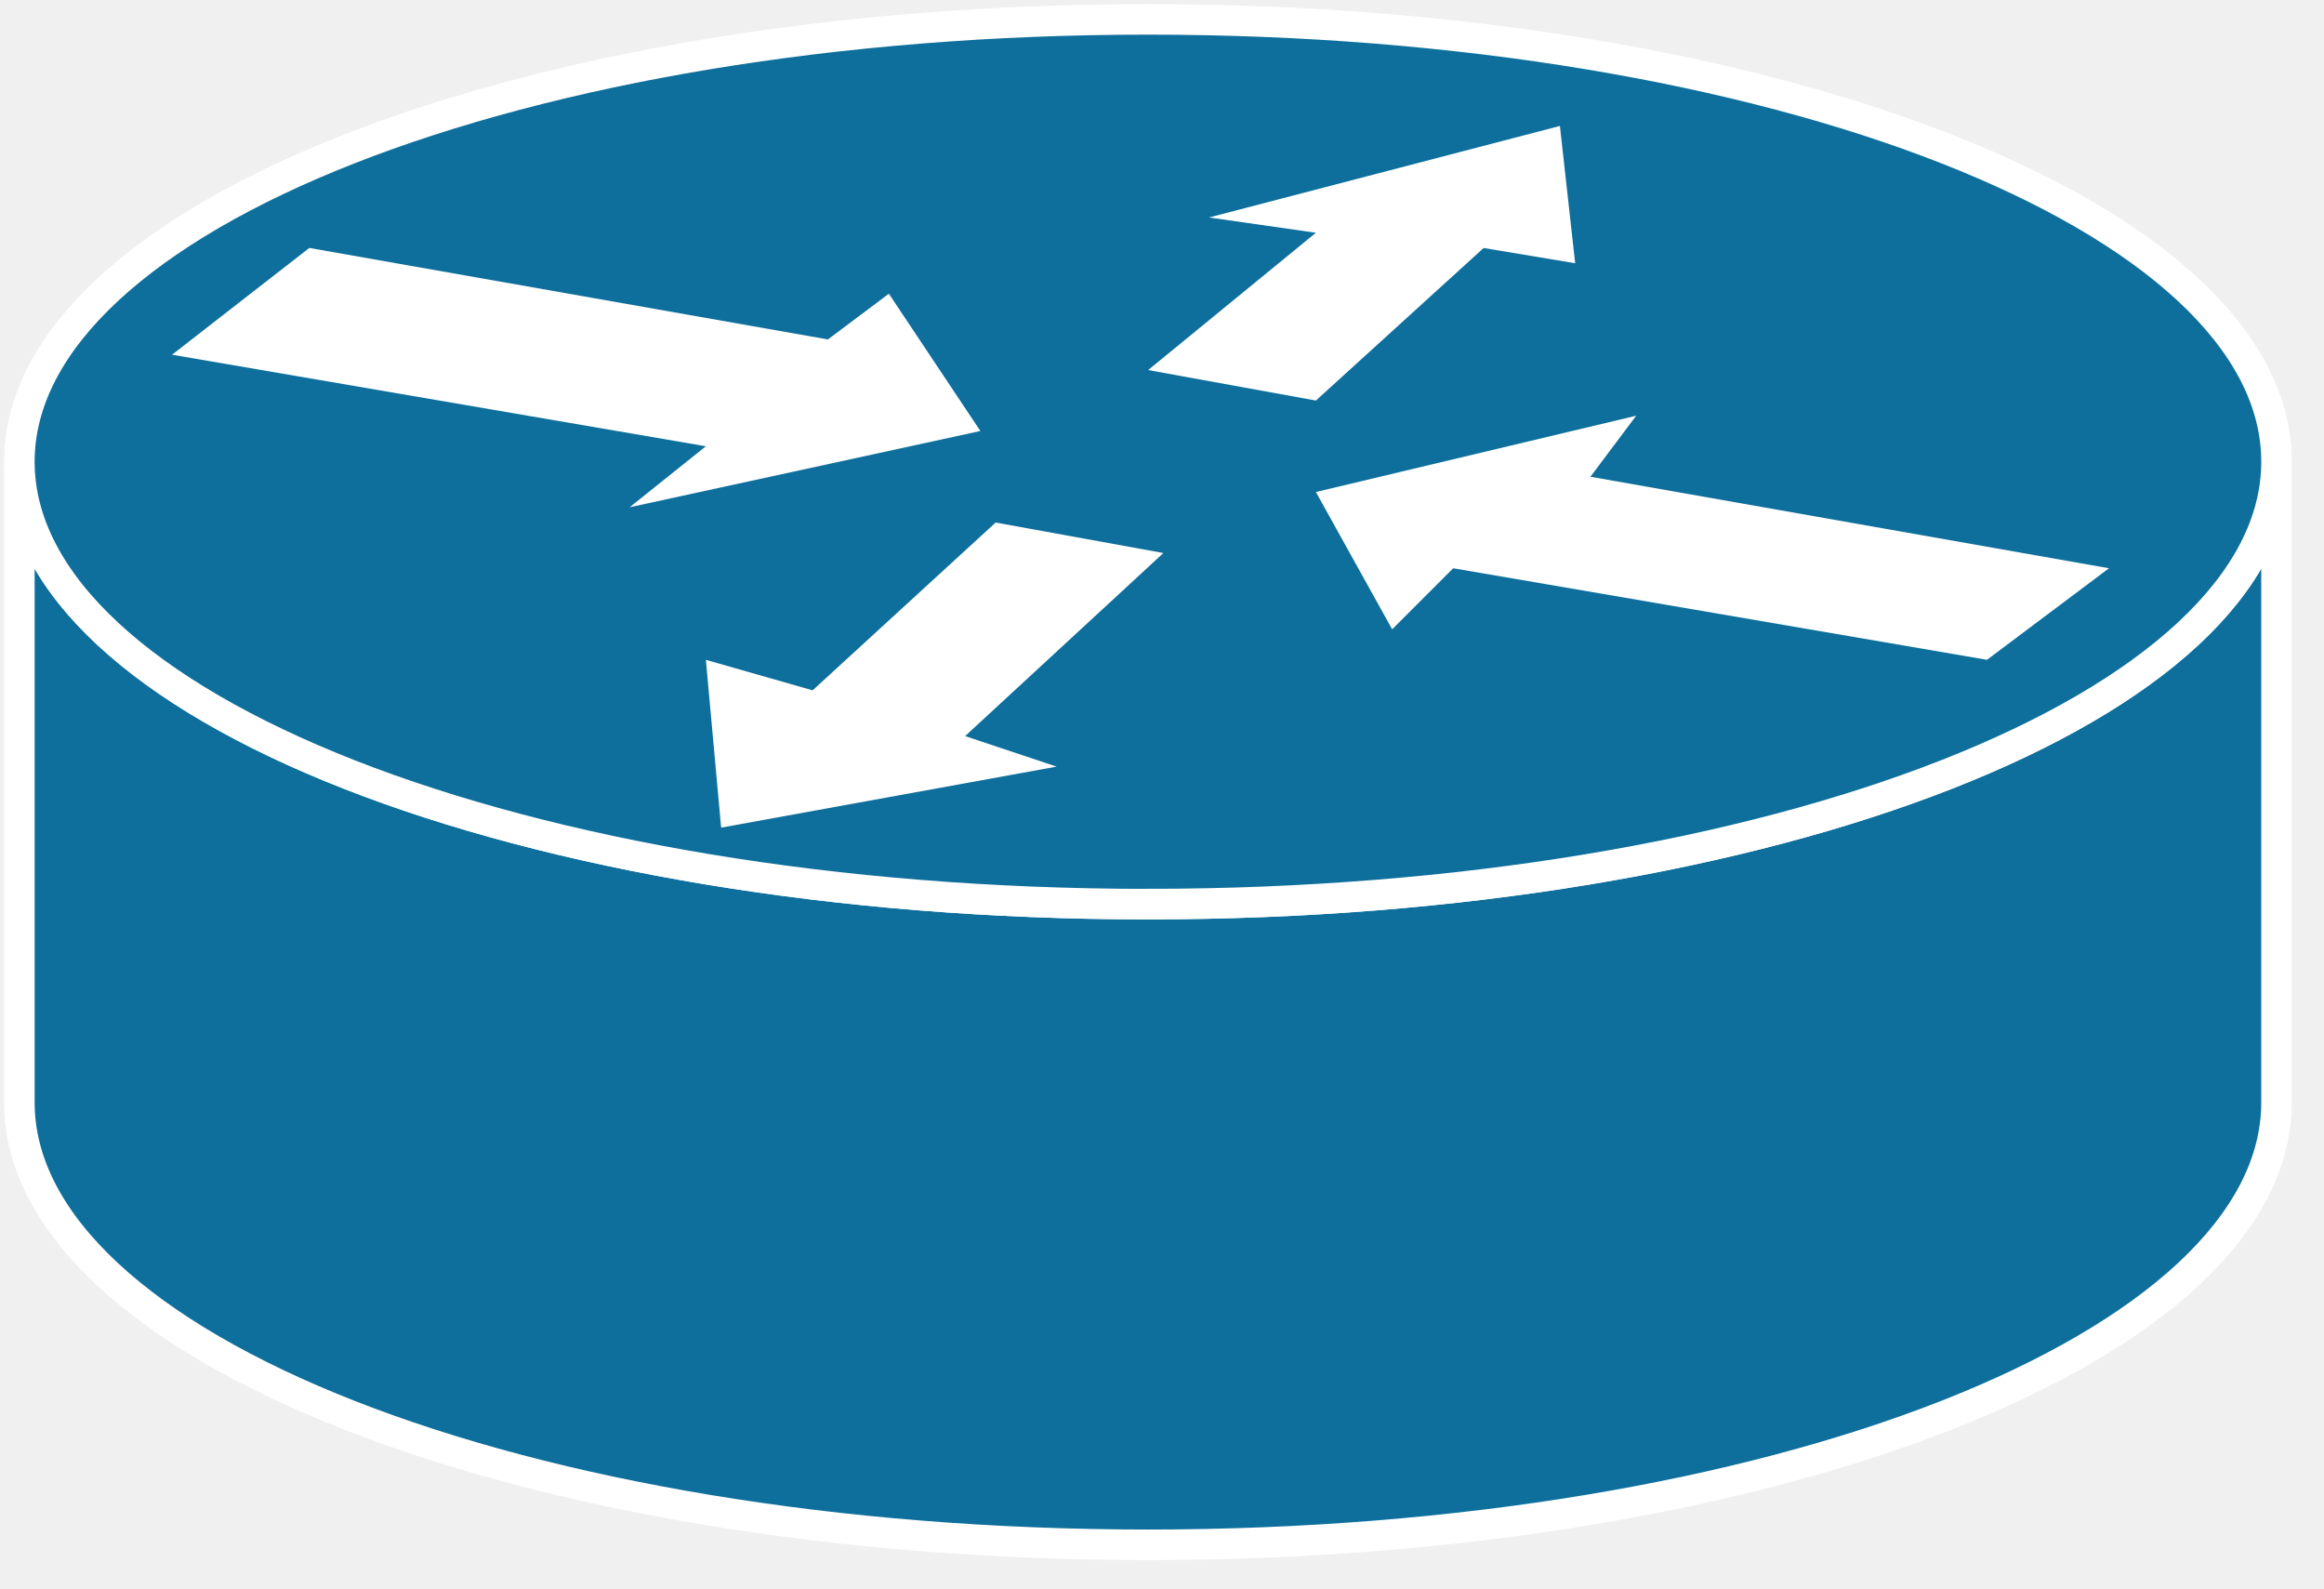
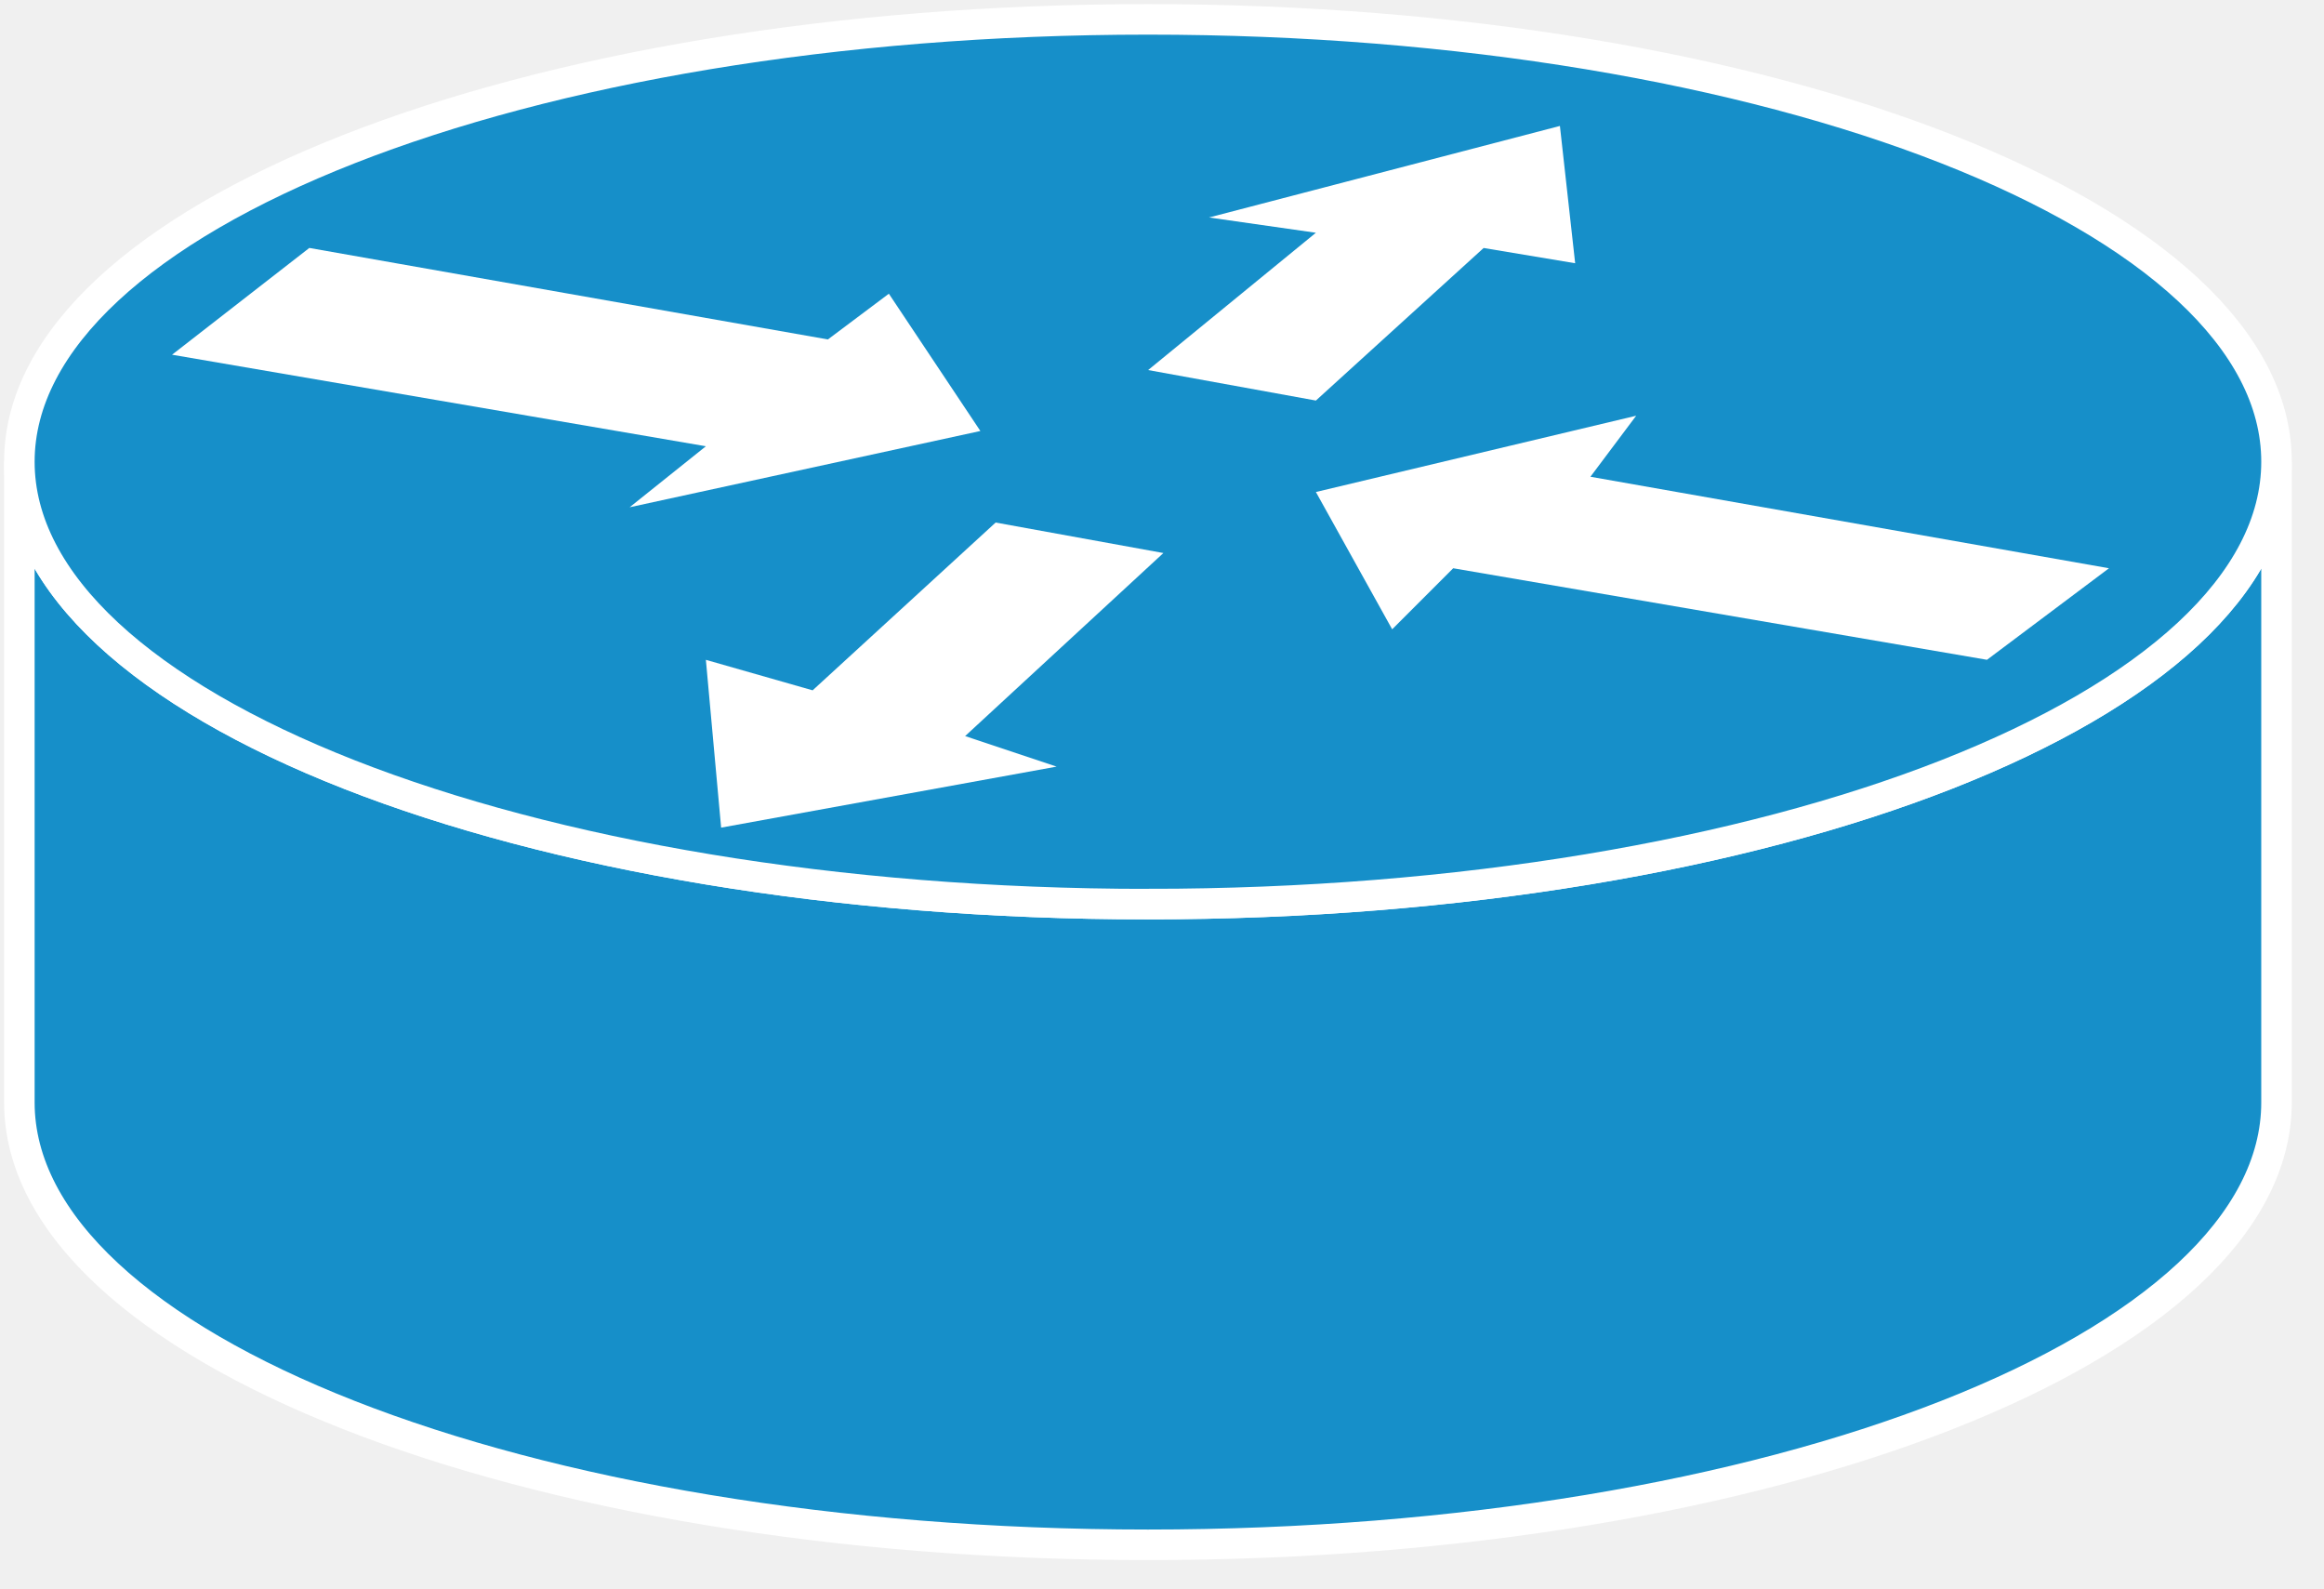
<svg xmlns="http://www.w3.org/2000/svg" xmlns:xlink="http://www.w3.org/1999/xlink" viewBox="0 0 60 41" fill="#fff" fill-rule="evenodd" stroke="#000" stroke-linecap="round" stroke-linejoin="round">
  <use xlink:href="#A" x=".5" y=".5" />
  <symbol id="A" overflow="visible">
-     <use xlink:href="#C" stroke="none" fill="#0e6f9c" />
+     <use xlink:href="#C" stroke="none" fill="#168fc9" />
    <use xlink:href="#C" stroke="#fff" stroke-linejoin="miter" fill="none" stroke-width=".788" />
-     <use xlink:href="#D" stroke="none" fill="#0e6f9c" />
+     <use xlink:href="#D" stroke="none" fill="#168fc9" />
    <use xlink:href="#D" stroke="#fff" stroke-linejoin="miter" fill="none" stroke-width=".788" />
    <path d="M22.448 7.081l2.363 3.544-9.056 1.969 1.969-1.575L3.942 8.656 7.486 5.9l13.388 2.362 1.575-1.181zm12.994 8.662L33.473 12.2l8.269-1.969-1.181 1.575 13.388 2.362-3.15 2.363-13.781-2.363-1.575 1.575zM30.717 5.113l9.056-2.362.394 3.544-2.363-.394-4.331 3.938-4.331-.787 4.331-3.544-2.756-.394zM26.78 19.288l-8.662 1.575-.394-4.331 2.756.787 4.725-4.331 4.331.787-5.119 4.725 2.362.788z" stroke="none" />
  </symbol>
  <defs>
    <path id="C" d="M58.274 11.419c0 6.3-12.994 11.419-29.137 11.419S0 17.719 0 11.419v16.537c0 6.3 12.994 11.419 29.137 11.419s29.137-5.119 29.137-11.419z" />
    <path id="D" d="M29.137 22.837c16.144 0 29.137-5.119 29.137-11.419S45.281 0 29.137 0 0 5.119 0 11.419s12.994 11.419 29.137 11.419z" />
  </defs>
</svg>
